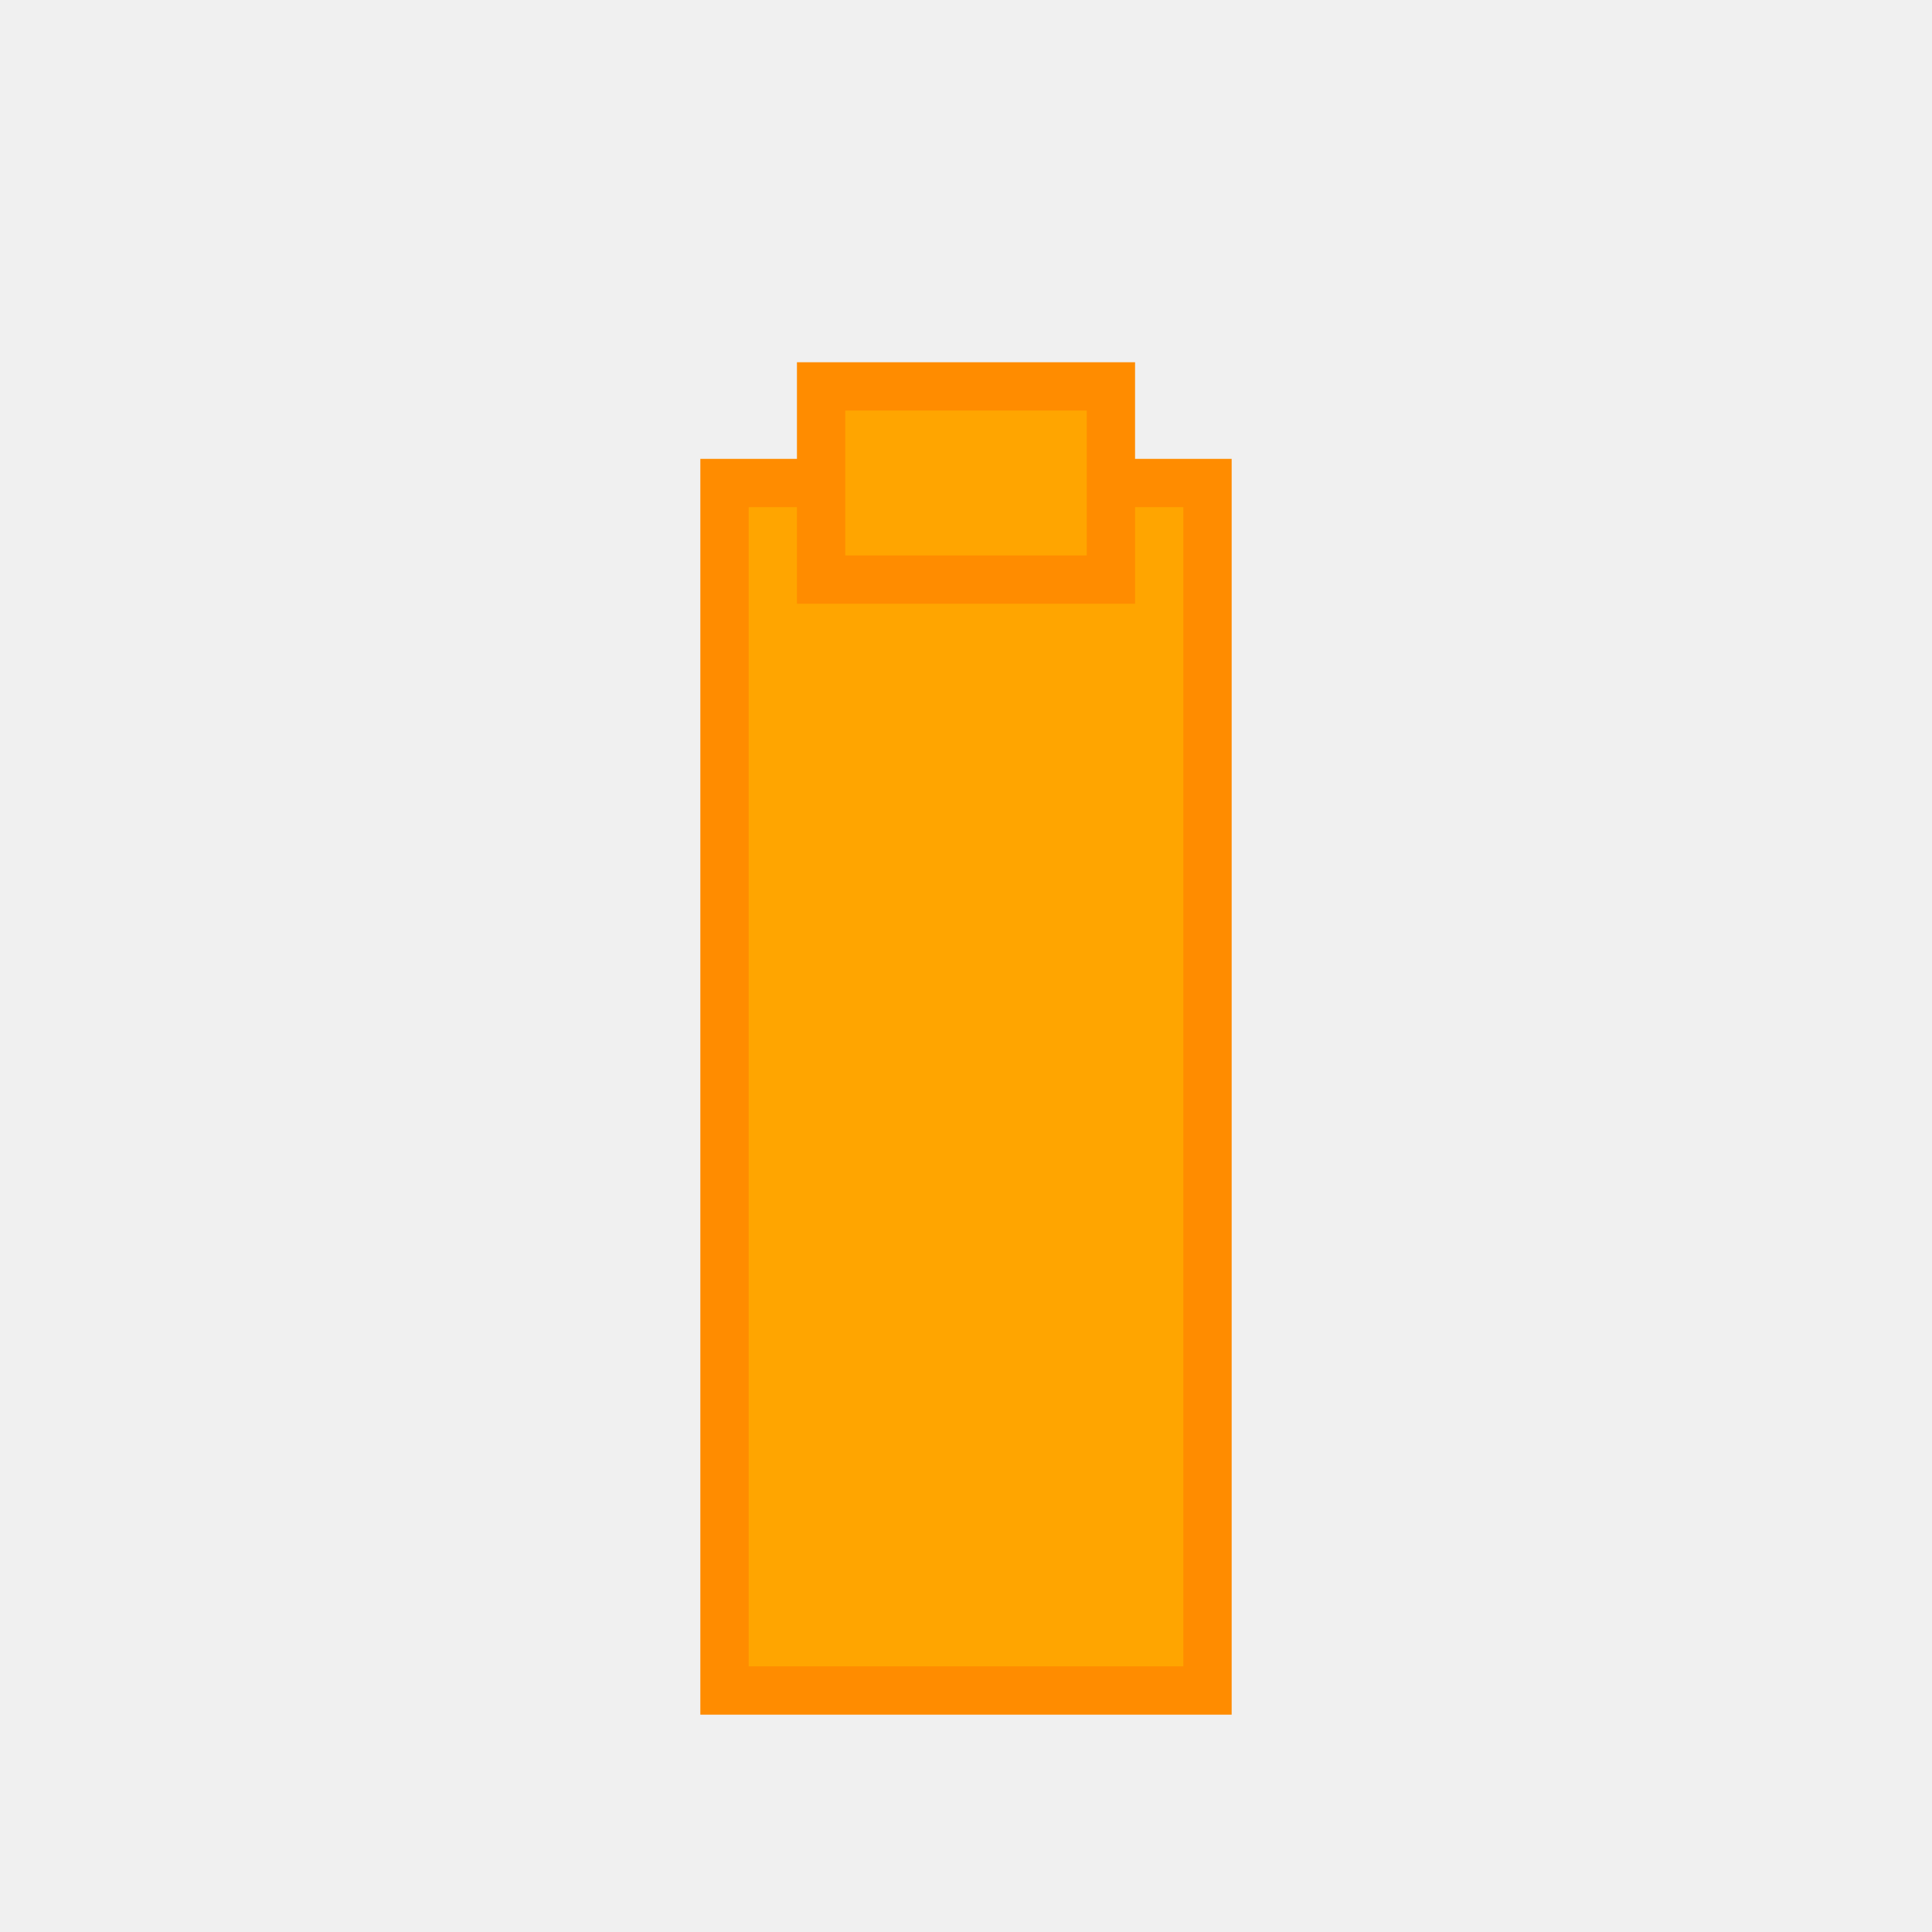
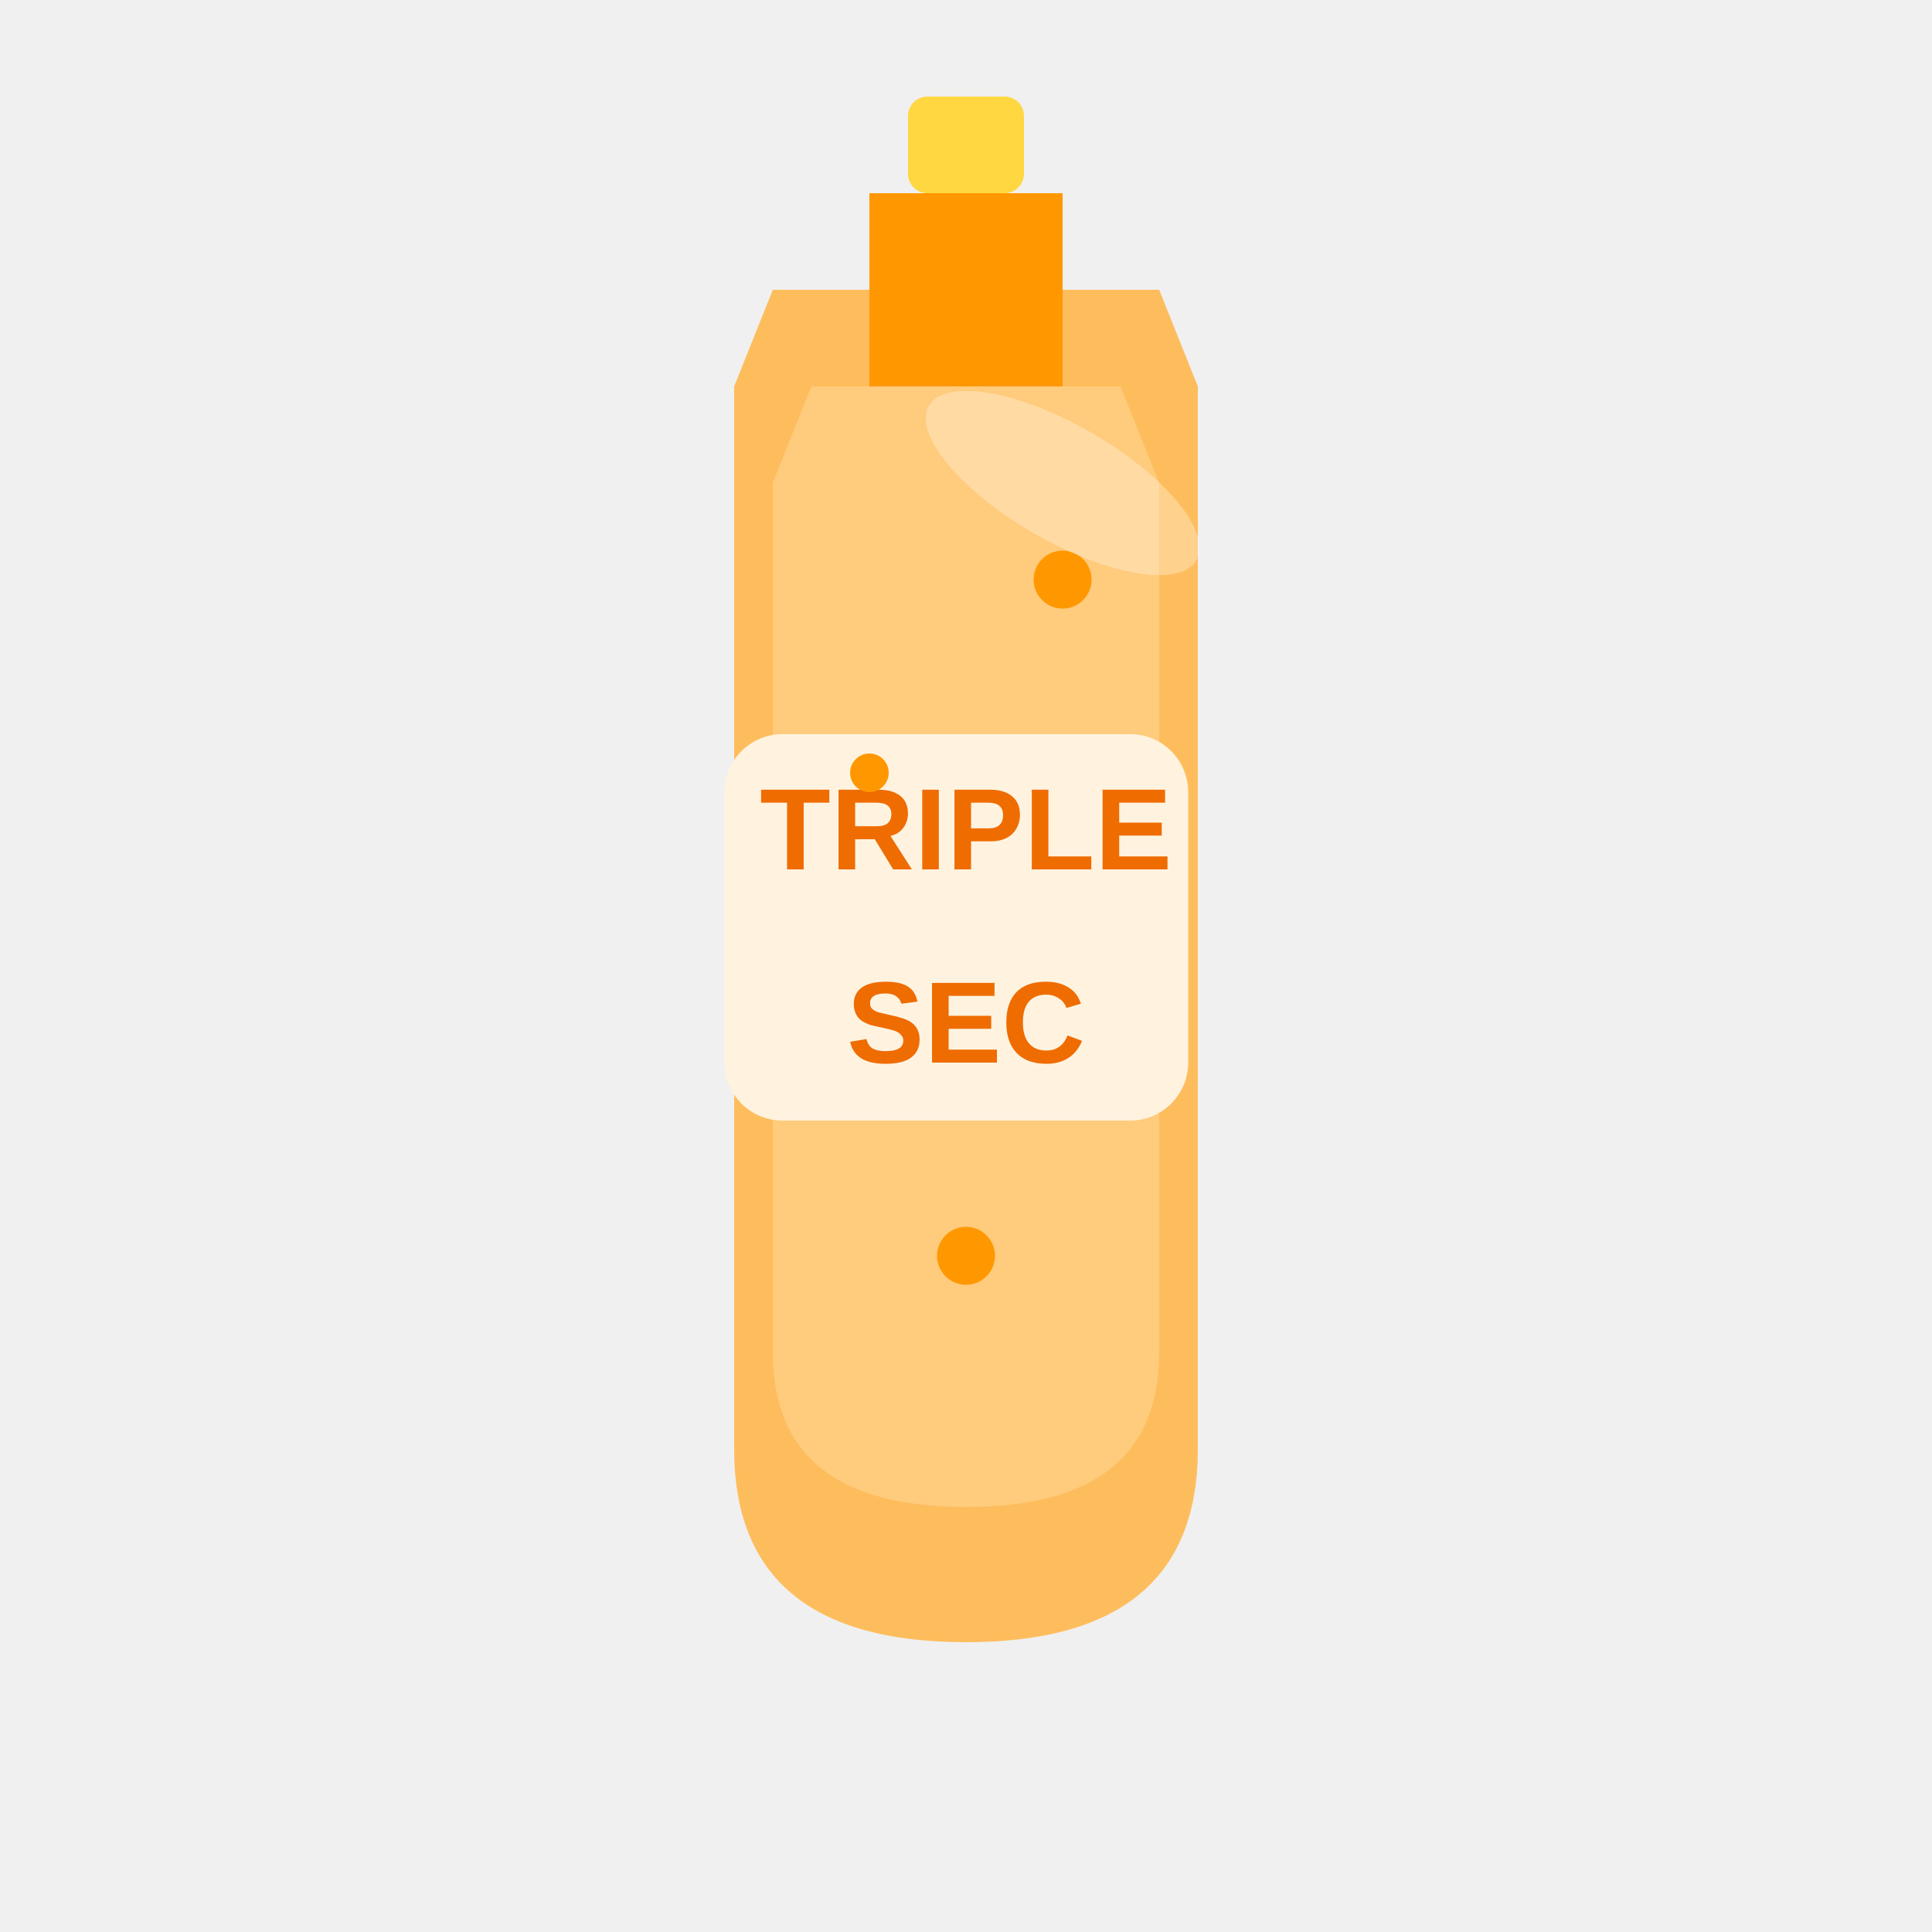
- <svg xmlns="http://www.w3.org/2000/svg" viewBox="0 0 40 40">
-   <rect x="15" y="10" width="10" height="25" fill="#FFA500" stroke="#FF8C00" stroke-width="1" />
-   <rect x="17" y="8" width="6" height="4" fill="#FFA500" stroke="#FF8C00" stroke-width="1" />
+ <svg xmlns="http://www.w3.org/2000/svg" width="100" height="100" viewBox="0 0 100 100">
+   <path d="M40,15 L60,15 L62,20 L62,75 Q62,85 50,85 Q38,85 38,75 L38,20 Z" fill="#FFB74D" opacity="0.9" />
+   <path d="M42,20 L58,20 L60,25 L60,70 Q60,78 50,78 Q40,78 40,70 L40,25 Z" fill="#FFCC80" opacity="0.9" />
+   <rect x="45" y="10" width="10" height="10" fill="#FF9800" />
+   <rect x="47" y="5" width="6" height="5" rx="1" fill="#FFD740" />
+   <rect x="37.5" y="38" width="24" height="20" rx="3" fill="#FFF3E0" />
+   <text x="50" y="45" text-anchor="middle" font-family="Arial, sans-serif" font-size="6" font-weight="bold" fill="#EF6C00">
+         TRIPLE
+     </text>
+   <text x="50" y="55" text-anchor="middle" font-family="Arial, sans-serif" font-size="6" font-weight="bold" fill="#EF6C00">
+         SEC
+     </text>
+   <circle cx="55" cy="30" r="1.5" fill="#FF9800" />
+   <circle cx="45" cy="40" r="1" fill="#FF9800" />
+   <circle cx="50" cy="65" r="1.5" fill="#FF9800" />
+   <ellipse cx="55" cy="25" rx="8" ry="3" fill="#FFFFFF" opacity="0.3" transform="rotate(30 55 25)" />
</svg>
